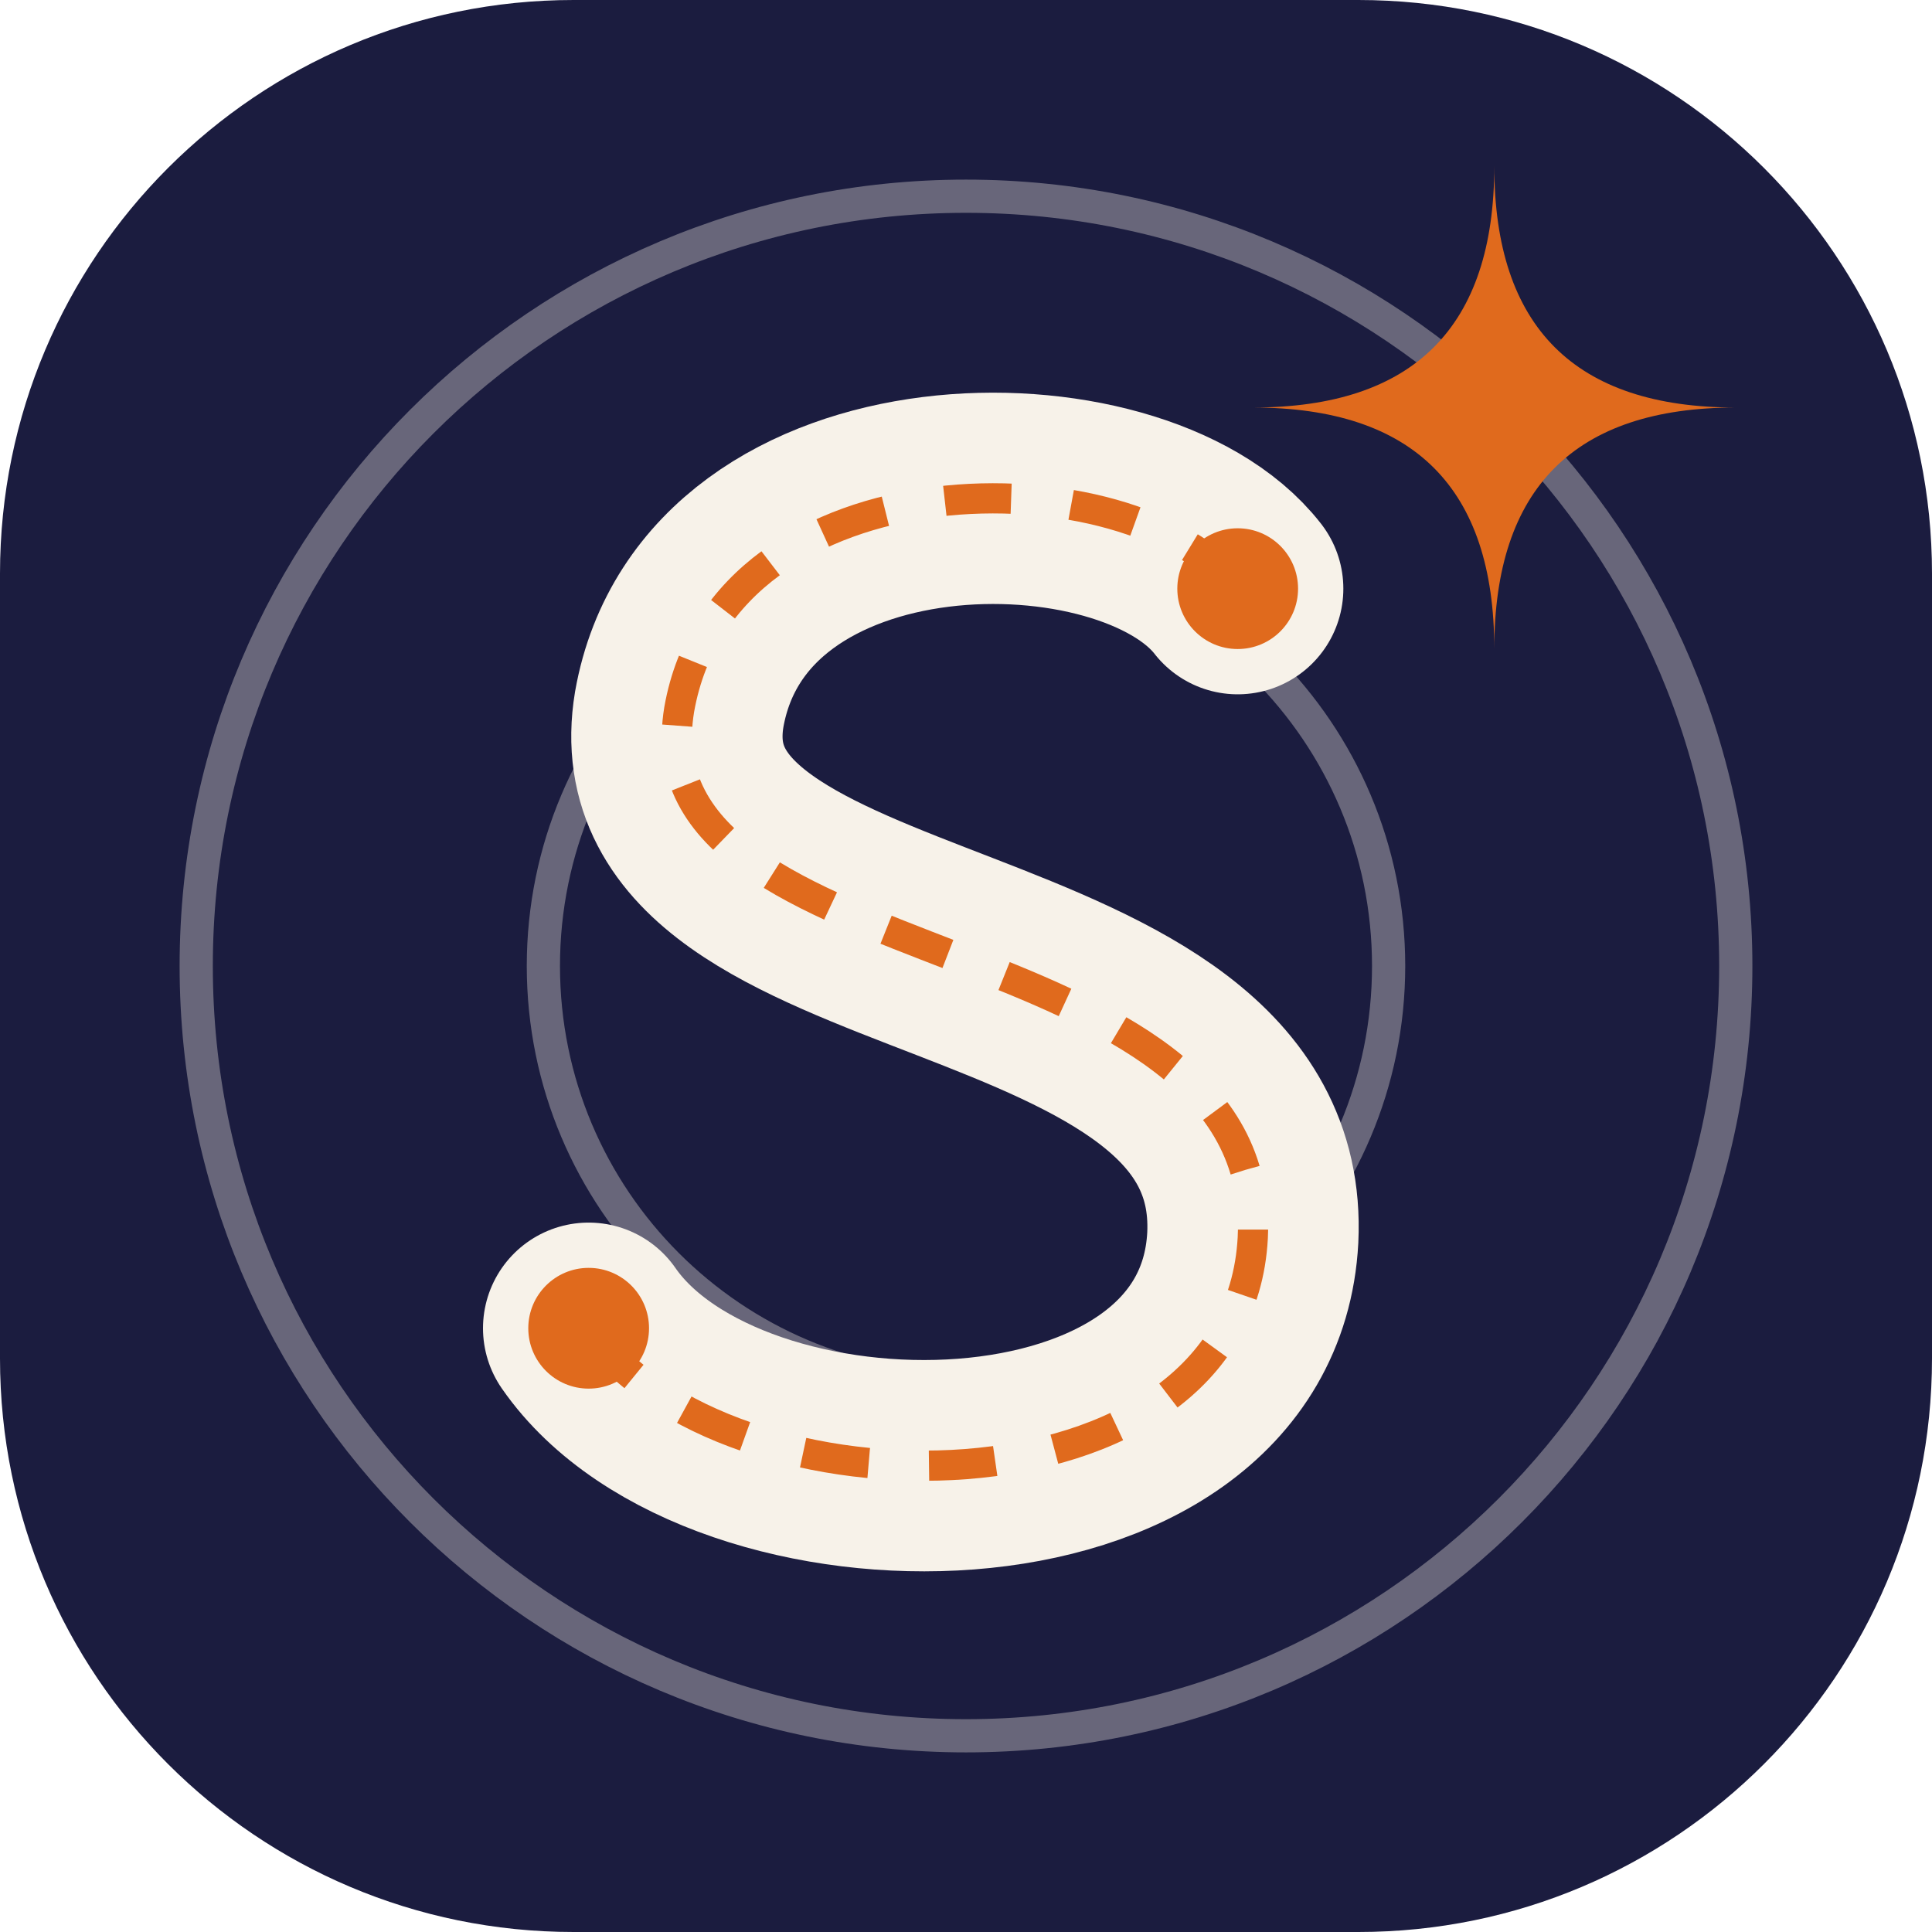
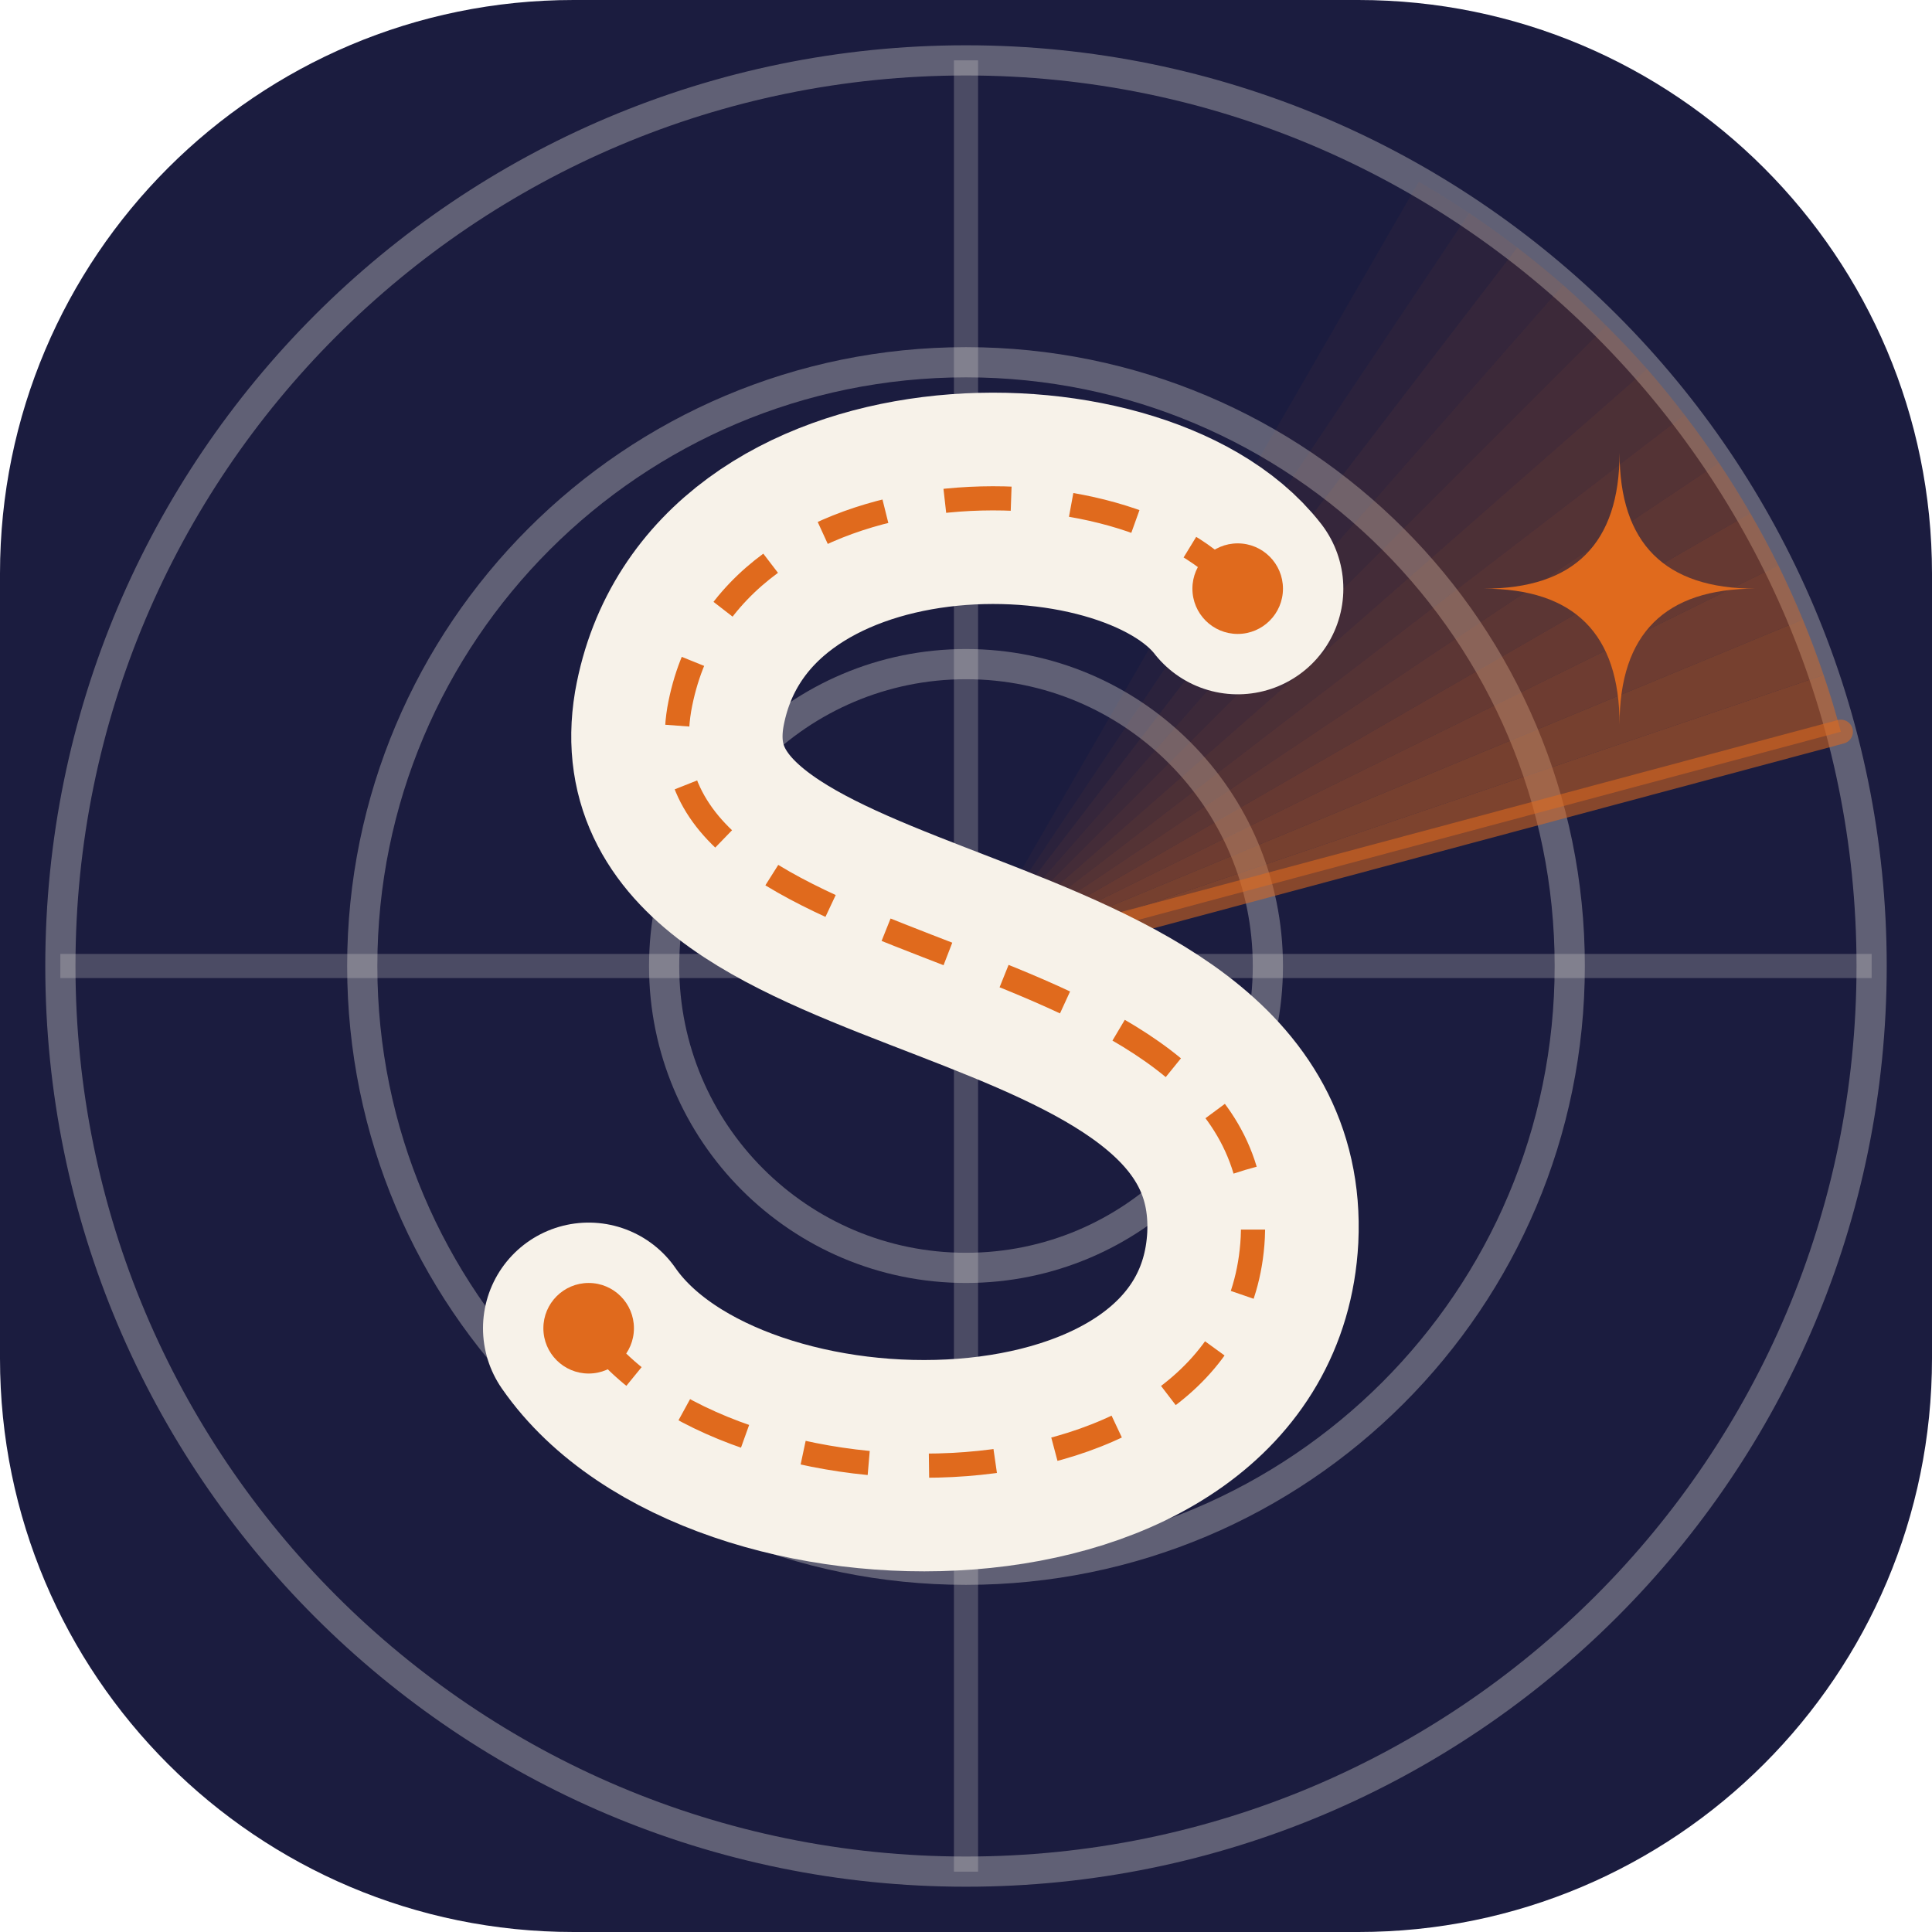
<svg xmlns="http://www.w3.org/2000/svg" width="64" height="64" viewBox="0 0 64 64">
  <rect width="64" height="64" rx="19" fill="#1b1c3f" />
-   <circle cx="32" cy="32" r="14" fill="none" stroke="#f7f2e9" stroke-width="1.1" opacity="0.35" />
-   <circle cx="32" cy="32" r="25.5" fill="none" stroke="#f7f2e9" stroke-width="1.1" opacity="0.35" />
+   <circle cx="32" cy="32" r="10" fill="none" stroke="#f7f2e9" stroke-width="1" opacity="0.32" />
+   <circle cx="32" cy="32" r="20" fill="none" stroke="#f7f2e9" stroke-width="1" opacity="0.32" />
+   <circle cx="32" cy="32" r="30" fill="none" stroke="#f7f2e9" stroke-width="1" opacity="0.32" />
+   <path d="M2 32H62M32 2V62" stroke="#f7f2e9" stroke-width="0.80" opacity="0.22" />
+   <path d="M32 32L60.98 24.24A30 30 0 0 0 60.41 22.36Z" fill="#e06a1d" opacity="0.50" />
+   <path d="M32 32L60.41 22.36A30 30 0 0 0 59.72 20.52Z" fill="#e06a1d" opacity="0.46" />
+   <path d="M32 32L59.72 20.52A30 30 0 0 0 58.91 18.73Z" fill="#e06a1d" opacity="0.42" />
+   <path d="M32 32L58.91 18.73A30 30 0 0 0 57.98 17.00Z" fill="#e06a1d" opacity="0.38" />
+   <path d="M32 32L57.98 17.00A30 30 0 0 0 56.94 15.33Z" fill="#e06a1d" opacity="0.33" />
+   <path d="M32 32L56.94 15.33A30 30 0 0 0 55.80 13.74Z" fill="#e06a1d" opacity="0.29" />
+   <path d="M32 32L55.80 13.74A30 30 0 0 0 54.56 12.22Z" fill="#e06a1d" opacity="0.25" />
+   <path d="M32 32L54.56 12.22A30 30 0 0 0 53.21 10.79Z" fill="#e06a1d" opacity="0.21" />
+   <path d="M32 32L53.21 10.79A30 30 0 0 0 51.78 9.44Z" fill="#e06a1d" opacity="0.17" />
+   <path d="M32 32L51.78 9.44A30 30 0 0 0 50.26 8.20Z" fill="#e06a1d" opacity="0.13" />
+   <path d="M32 32L50.26 8.20A30 30 0 0 0 48.67 7.06Z" fill="#e06a1d" opacity="0.08" />
+   <path d="M32 32L48.67 7.06A30 30 0 0 0 47.00 6.02Z" fill="#e06a1d" opacity="0.04" />
+   <path d="M32 32L60.98 24.24" stroke="#e06a1d" stroke-width="0.80" stroke-linecap="round" opacity=".55" />
  <path d="M19.5 44C24 50.5 41 50.5 41.5 41C42 30.5 21 32.5 22.5 23.5C24 15 37.5 15 41 19.5" fill="none" stroke="#f7f2e9" stroke-width="7" stroke-linecap="round" stroke-linejoin="round" />
-   <path d="M49.5 5.5Q49.5 13.5 57.5 13.5Q49.5 13.5 49.5 21.5Q49.5 13.5 41.5 13.5Q49.5 13.5 49.5 5.5Z" fill="#e06a1d" />
-   <path d="M19.5 44C24 50.5 41 50.5 41.5 41C42 30.5 21 32.5 22.5 23.5C24 15 37.5 15 41 19.5" fill="none" stroke="#e06a1d" stroke-width="1" stroke-dasharray="2.2 2" />
-   <circle cx="19.5" cy="44" r="2" fill="#e06a1d" />
-   <circle cx="41" cy="19.5" r="2" fill="#e06a1d" />
+   <path d="M53.65 15.0Q53.65 19.5 58.15 19.5Q53.65 19.5 53.65 24.0Q53.65 19.5 49.15 19.5Q53.65 19.5 53.65 15.0Z" fill="#e06a1d" />
+   <path d="M19.5 44C24 50.5 41 50.5 41.5 41C42 30.5 21 32.5 22.5 23.5C24 15 37.5 15 41 19.5" fill="none" stroke="#e06a1d" stroke-width="0.8" stroke-dasharray="2.2 2" />
+   <circle cx="19.5" cy="44" r="1.5" fill="#e06a1d" />
+   <circle cx="41" cy="19.5" r="1.5" fill="#e06a1d" />
</svg>
